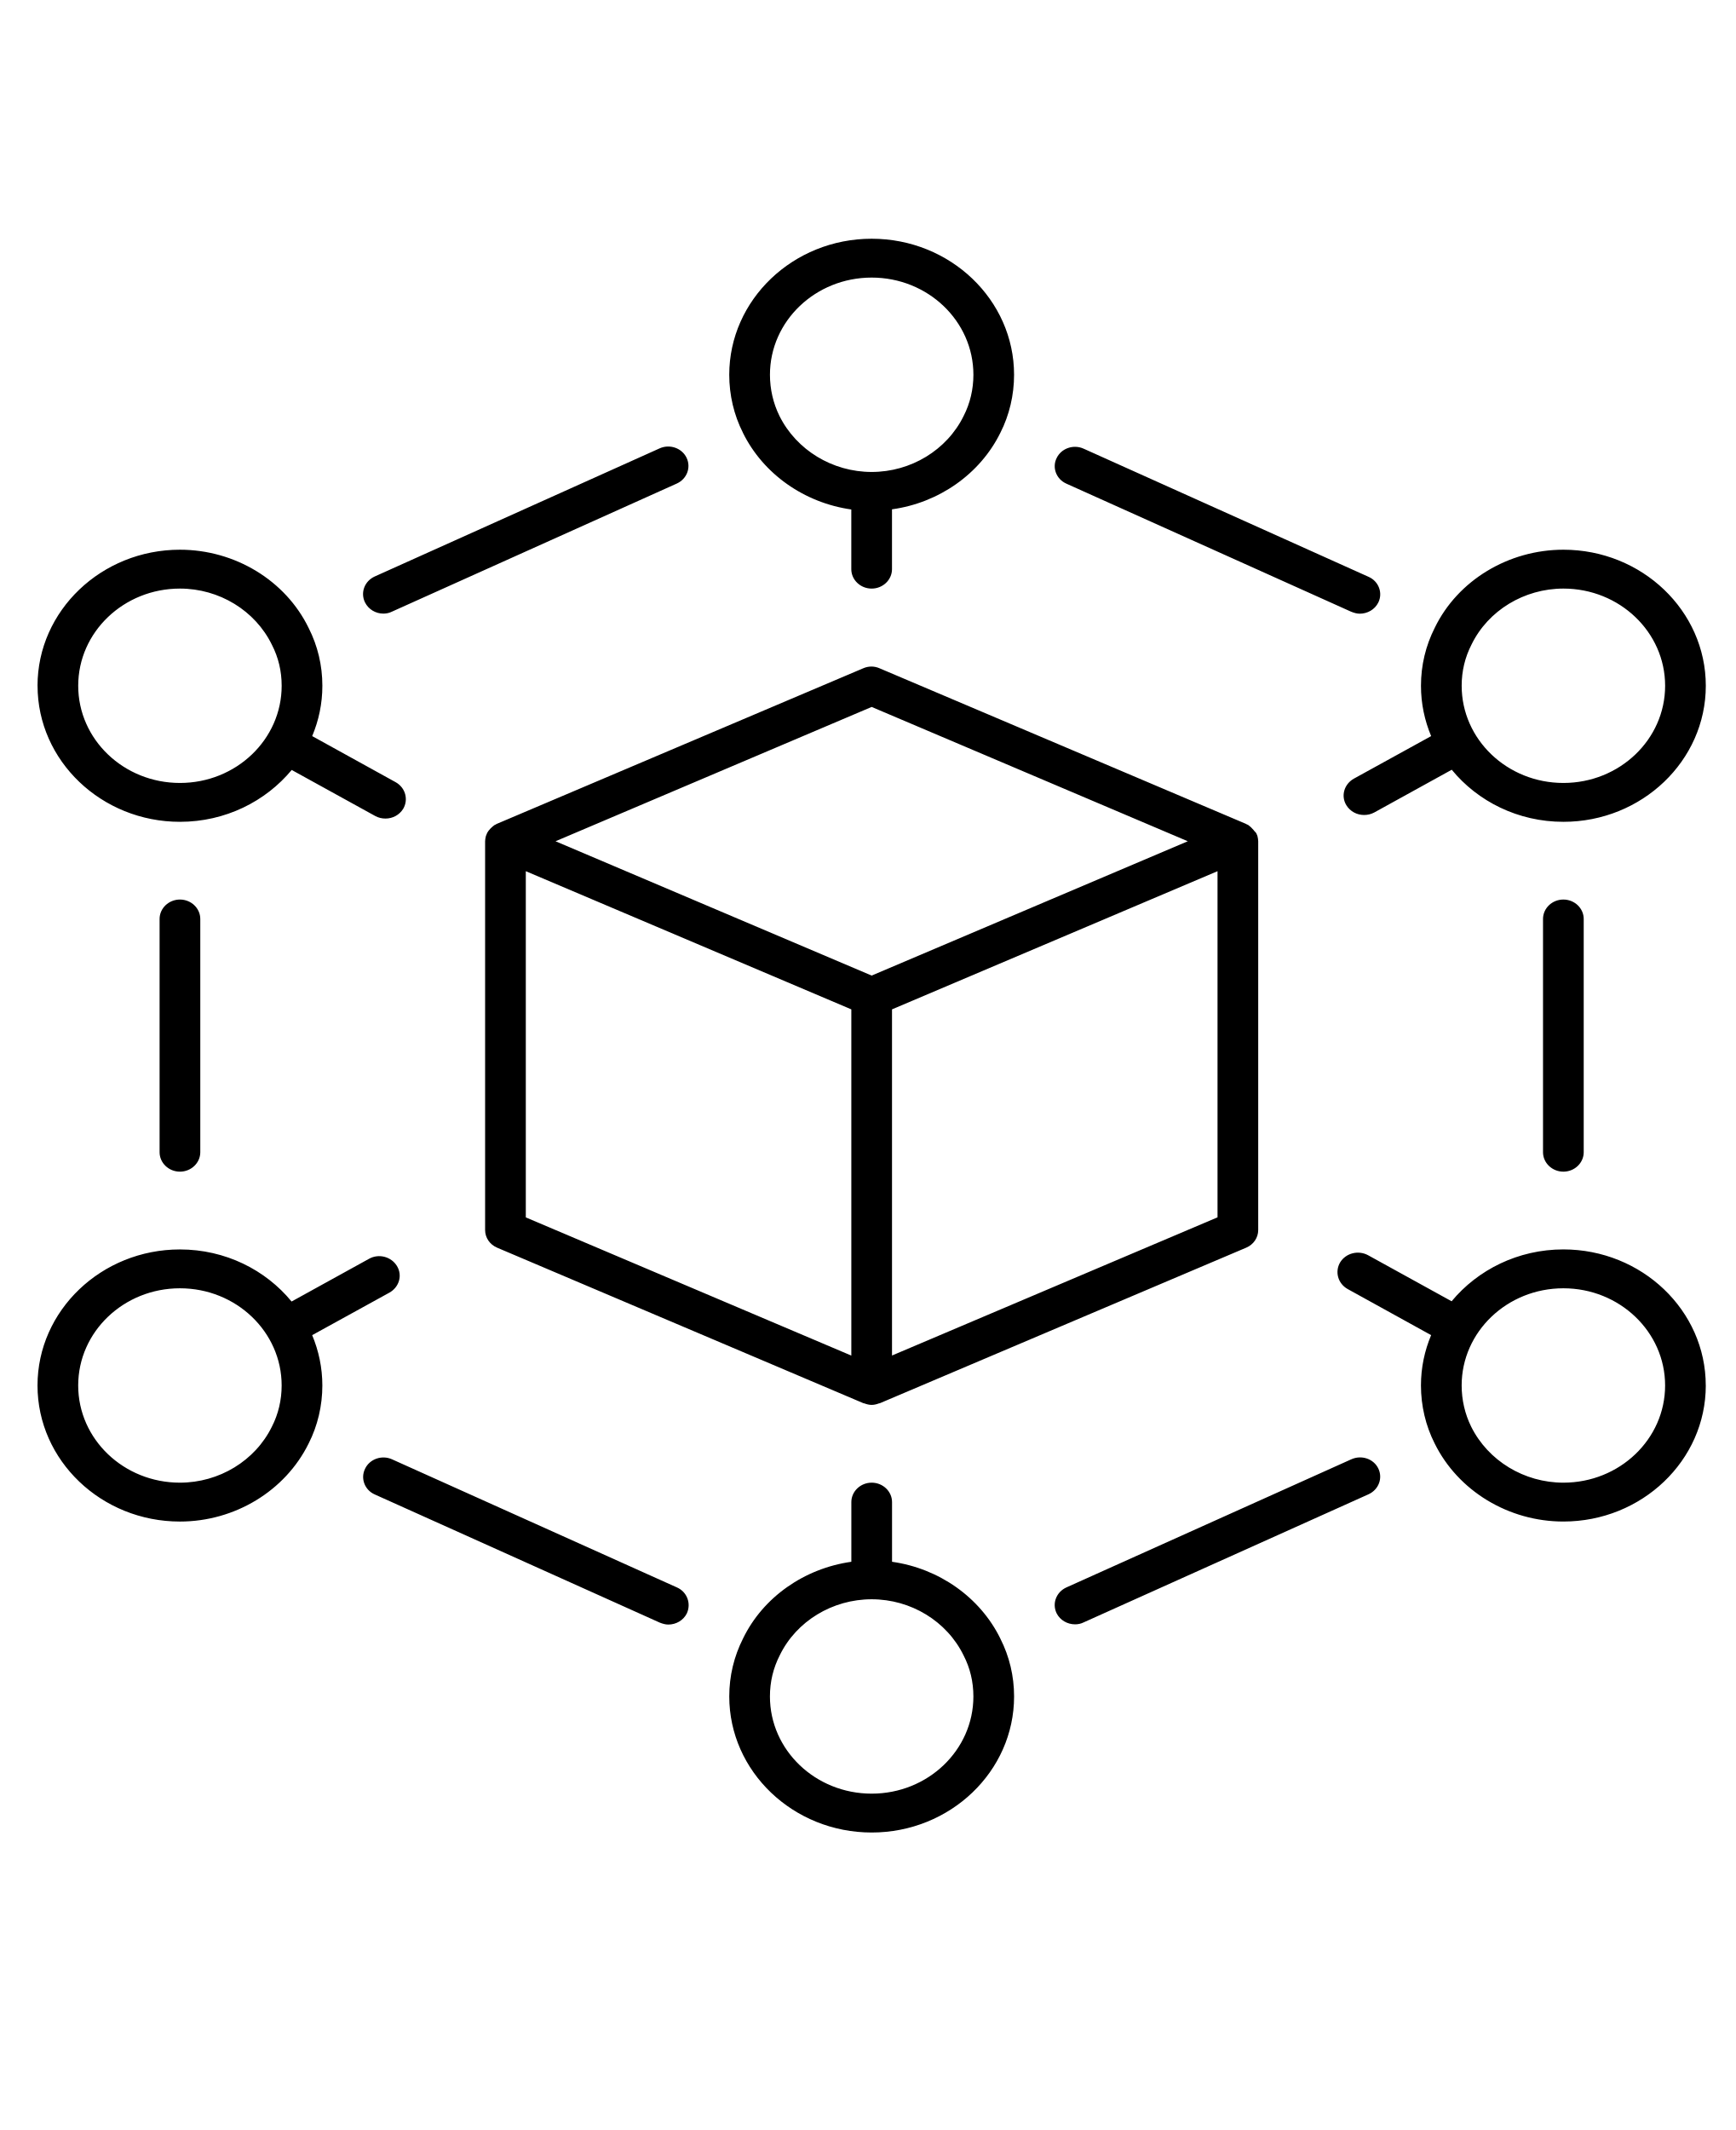
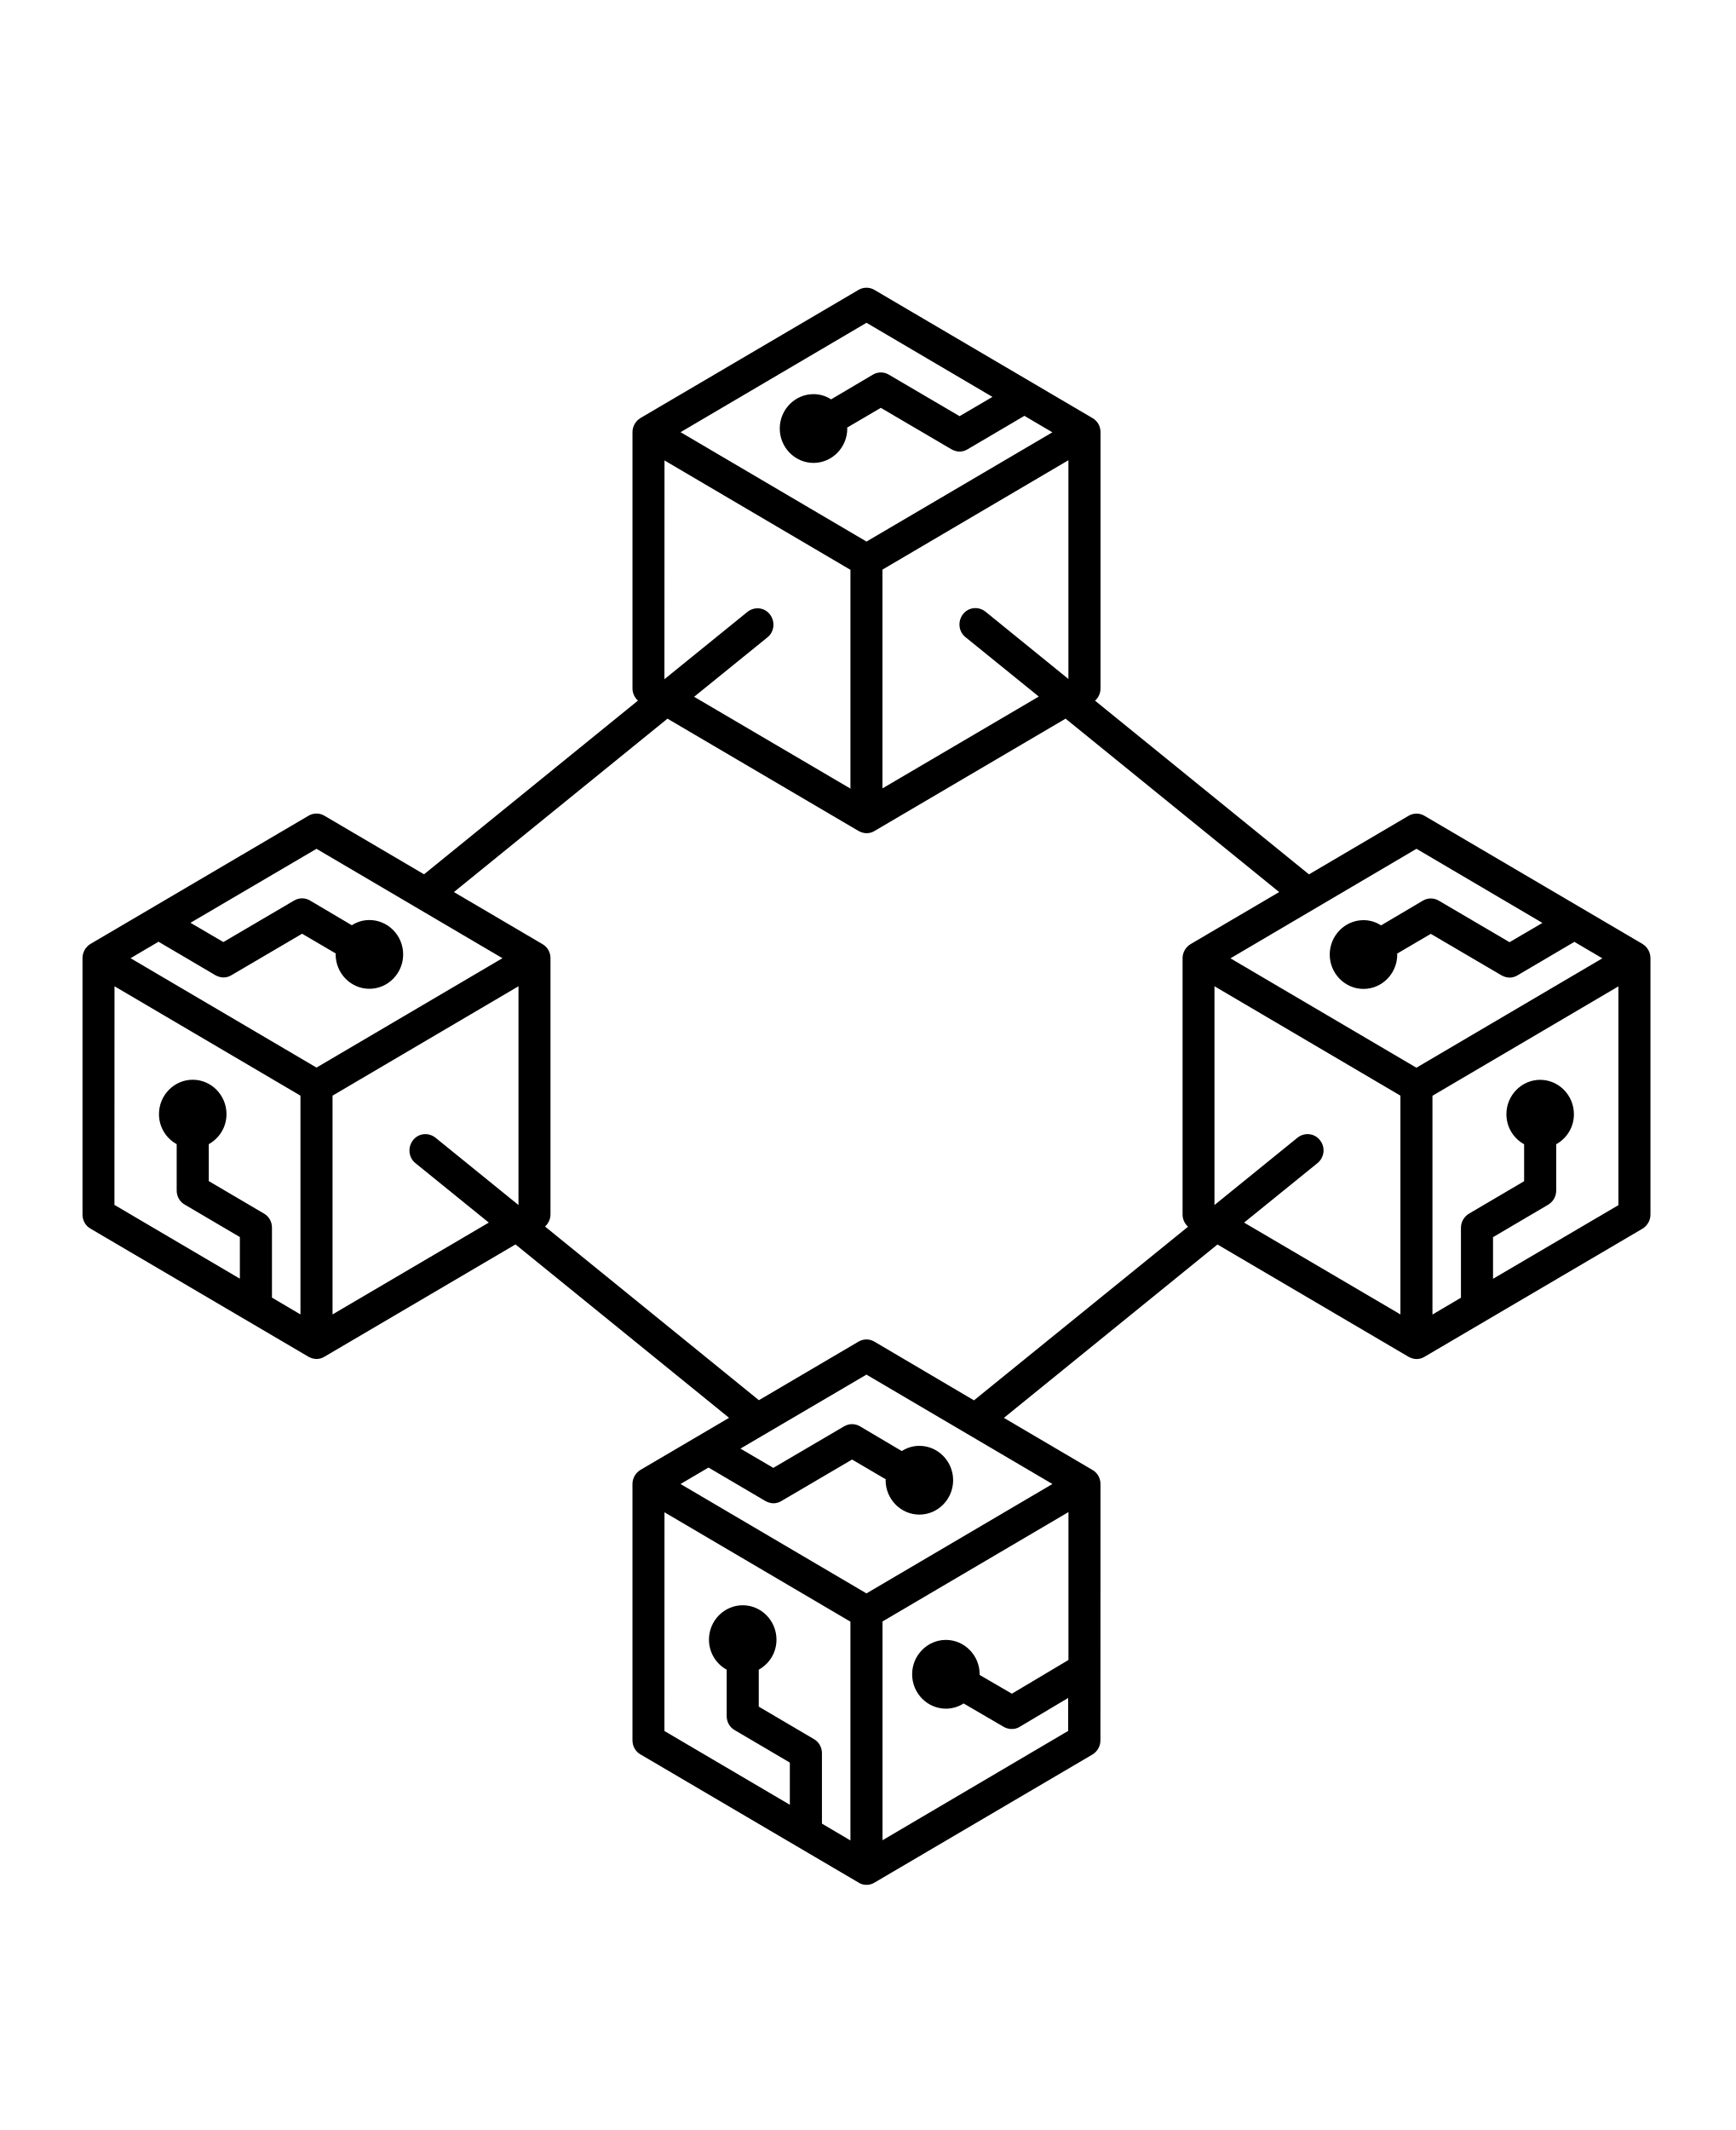
<svg xmlns="http://www.w3.org/2000/svg" version="1.1" viewBox="-5.0 -10.0 110.0 135.0" id="svg8">
  <defs id="defs12" />
-   <path d="m 94.108,47.013 c 0.71,0 1.29,0.553 1.29,1.232 V 63.028 c 0,0.679 -0.579,1.232 -1.29,1.232 -0.71,0 -1.29,-0.553 -1.29,-1.232 V 48.245 c 0,-0.679 0.579,-1.232 1.29,-1.232 z m -31.508,-26.36 18.056,8.118 c 0.181,0.072 0.363,0.125 0.544,0.125 0.489,0 0.952,-0.26 1.174,-0.703 0.307,-0.616 0.025,-1.357 -0.62,-1.636 L 63.699,18.439 c -0.645,-0.294 -1.421,-0.024 -1.713,0.592 -0.302,0.597 -0.03,1.338 0.615,1.622 z m -43.296,8.238 c 0.181,0 0.373,-0.038 0.544,-0.125 l 18.056,-8.118 c 0.645,-0.294 0.917,-1.02 0.62,-1.636 -0.297,-0.616 -1.068,-0.885 -1.713,-0.592 L 18.755,26.538 c -0.645,0.294 -0.917,1.02 -0.62,1.636 0.227,0.457 0.69,0.717 1.169,0.717 z M 5.117,48.245 v 14.783 c 0,0.679 0.579,1.232 1.29,1.232 0.71,0 1.29,-0.553 1.29,-1.232 V 48.245 c 0,-0.679 -0.579,-1.232 -1.29,-1.232 -0.71,0 -1.29,0.553 -1.29,1.232 z M 37.915,90.612 19.858,82.494 c -0.645,-0.294 -1.421,-0.024 -1.713,0.592 -0.307,0.616 -0.025,1.357 0.62,1.636 l 18.056,8.118 c 0.181,0.072 0.363,0.125 0.544,0.125 0.489,0 0.952,-0.26 1.174,-0.703 0.292,-0.63 0.02,-1.367 -0.625,-1.651 z m 42.743,-8.118 -18.056,8.118 c -0.645,0.294 -0.917,1.02 -0.62,1.636 0.222,0.443 0.685,0.703 1.174,0.703 0.181,0 0.373,-0.038 0.544,-0.125 l 18.056,-8.118 c 0.645,-0.294 0.917,-1.02 0.62,-1.636 -0.297,-0.616 -1.073,-0.876 -1.718,-0.577 z M 74.673,42.886 c 0.015,0.038 0.025,0.063 0.04,0.096 0.025,0.115 0.05,0.226 0.05,0.337 V 67.957 c 0,0.491 -0.297,0.924 -0.761,1.121 l -23.215,9.855 c -0.015,0.014 -0.04,0 -0.065,0.014 -0.156,0.058 -0.307,0.096 -0.464,0.096 -0.156,0 -0.307,-0.038 -0.464,-0.096 -0.025,-0.014 -0.04,0 -0.065,-0.014 L 26.514,69.078 C 26.051,68.881 25.753,68.448 25.753,67.957 V 43.319 c 0,-0.111 0.025,-0.221 0.05,-0.332 0.015,-0.038 0.025,-0.063 0.04,-0.096 0.025,-0.072 0.05,-0.135 0.101,-0.197 0.025,-0.038 0.05,-0.072 0.076,-0.096 0.04,-0.048 0.091,-0.111 0.141,-0.149 0.04,-0.038 0.065,-0.063 0.101,-0.087 0.025,-0.024 0.05,-0.038 0.076,-0.063 0.04,-0.024 0.076,-0.038 0.101,-0.048 0.025,-0.014 0.04,-0.038 0.065,-0.038 l 23.215,-9.855 c 0.338,-0.149 0.71,-0.149 1.043,0 l 23.215,9.855 c 0.025,0.014 0.05,0.024 0.065,0.038 0.04,0.014 0.076,0.024 0.101,0.048 0.025,0.014 0.05,0.038 0.076,0.063 0.04,0.024 0.076,0.063 0.101,0.087 0.05,0.048 0.091,0.096 0.141,0.149 0.025,0.038 0.05,0.063 0.076,0.096 0.071,0.058 0.111,0.12 0.136,0.192 z m -44.456,0.433 20.041,8.513 20.041,-8.513 -20.041,-8.513 z m -1.884,23.84 20.636,8.758 V 53.974 L 28.333,45.216 Z M 72.184,45.216 51.548,53.974 V 75.913 L 72.184,67.155 Z M 42.097,17.425 C 41.527,16.304 41.23,15.034 41.23,13.754 c 0,-4.754 4.051,-8.623 9.028,-8.623 4.978,0 9.028,3.869 9.028,8.623 0,1.28 -0.297,2.55 -0.867,3.672 -1.29,2.623 -3.909,4.446 -6.872,4.855 v 3.792 c 0,0.679 -0.579,1.232 -1.29,1.232 -0.71,0 -1.29,-0.553 -1.29,-1.232 v -3.782 c -2.967,-0.419 -5.582,-2.242 -6.872,-4.865 z m 1.713,-3.672 c 0,0.909 0.207,1.809 0.605,2.613 1.073,2.156 3.355,3.547 5.844,3.547 2.489,0 4.771,-1.391 5.829,-3.547 0.413,-0.804 0.62,-1.703 0.62,-2.613 0,-3.402 -2.887,-6.16 -6.449,-6.16 -3.562,0 -6.449,2.757 -6.449,6.16 z m 14.61,80.112 c 0.569,1.121 0.867,2.363 0.867,3.657 0,4.754 -4.051,8.623 -9.028,8.623 -4.978,0 -9.028,-3.869 -9.028,-8.623 0,-1.294 0.297,-2.536 0.877,-3.681 1.275,-2.623 3.894,-4.437 6.862,-4.855 v -3.782 c 0,-0.679 0.579,-1.232 1.29,-1.232 0.71,0 1.29,0.553 1.29,1.232 v 3.782 c 2.967,0.419 5.582,2.242 6.872,4.879 z m -1.713,3.657 c 0,-0.924 -0.207,-1.8 -0.62,-2.599 -1.058,-2.17 -3.34,-3.561 -5.829,-3.561 -2.489,0 -4.771,1.391 -5.819,3.537 -0.423,0.823 -0.63,1.699 -0.63,2.623 0,3.402 2.887,6.16 6.449,6.16 3.562,0 6.449,-2.757 6.449,-6.16 z M -2.621,33.464 c 0,-4.754 4.051,-8.623 9.028,-8.623 3.481,0 6.696,1.944 8.162,4.966 0.569,1.121 0.867,2.363 0.867,3.657 0,1.136 -0.232,2.204 -0.645,3.19 l 5.29,2.921 c 0.62,0.346 0.826,1.097 0.479,1.689 -0.247,0.395 -0.67,0.616 -1.123,0.616 -0.222,0 -0.438,-0.048 -0.645,-0.159 l -5.3,-2.921 c -1.652,1.992 -4.207,3.287 -7.083,3.287 -4.978,0 -9.028,-3.869 -9.028,-8.623 z m 2.579,0 c 0,3.402 2.887,6.16 6.449,6.16 3.562,0 6.449,-2.757 6.449,-6.16 0,-0.924 -0.207,-1.8 -0.62,-2.599 -1.058,-2.17 -3.34,-3.561 -5.829,-3.561 -3.562,0 -6.449,2.757 -6.449,6.16 z M 103.137,77.812 c 0,4.754 -4.051,8.623 -9.028,8.623 -3.481,0 -6.68,-1.944 -8.162,-4.952 -0.569,-1.121 -0.867,-2.392 -0.867,-3.672 0,-1.136 0.232,-2.204 0.645,-3.19 l -5.29,-2.921 c -0.62,-0.346 -0.826,-1.097 -0.479,-1.689 0.363,-0.592 1.149,-0.789 1.768,-0.457 l 5.3,2.921 c 1.652,-1.992 4.207,-3.287 7.083,-3.287 4.978,0 9.028,3.869 9.028,8.623 z m -2.579,0 c 0,-3.402 -2.887,-6.16 -6.449,-6.16 -3.562,0 -6.449,2.757 -6.449,6.16 0,0.909 0.207,1.809 0.605,2.613 1.073,2.156 3.355,3.547 5.844,3.547 3.562,0 6.449,-2.757 6.449,-6.16 z M 85.726,36.654 c -0.413,-0.986 -0.645,-2.055 -0.645,-3.19 0,-1.294 0.297,-2.536 0.877,-3.681 1.456,-2.998 4.67,-4.942 8.152,-4.942 4.978,0 9.028,3.869 9.028,8.623 0,4.754 -4.051,8.623 -9.028,8.623 -2.877,0 -5.431,-1.294 -7.078,-3.301 l -4.912,2.709 c -0.207,0.111 -0.423,0.159 -0.645,0.159 -0.453,0 -0.877,-0.221 -1.123,-0.616 -0.363,-0.592 -0.141,-1.343 0.479,-1.689 z m 1.935,-3.19 c 0,3.402 2.887,6.16 6.449,6.16 3.562,0 6.449,-2.757 6.449,-6.16 0,-3.402 -2.887,-6.16 -6.449,-6.16 -2.489,0 -4.771,1.391 -5.819,3.537 -0.423,0.823 -0.63,1.699 -0.63,2.623 z M 14.79,74.622 c 0.413,0.986 0.645,2.069 0.645,3.19 0,1.28 -0.297,2.55 -0.867,3.672 -1.481,3.008 -4.68,4.952 -8.162,4.952 -4.978,0 -9.028,-3.869 -9.028,-8.623 0,-4.754 4.051,-8.623 9.028,-8.623 2.877,0 5.431,1.294 7.078,3.301 l 4.912,-2.709 c 0.62,-0.346 1.406,-0.135 1.768,0.457 0.363,0.592 0.141,1.343 -0.479,1.689 z m -1.935,3.19 c 0,-3.402 -2.887,-6.16 -6.449,-6.16 -3.562,0 -6.449,2.757 -6.449,6.16 0,3.402 2.887,6.16 6.449,6.16 2.489,0 4.771,-1.391 5.829,-3.547 0.413,-0.804 0.62,-1.703 0.62,-2.613 z" id="path2" style="stroke-width:1.26" />
+   <path d="M 99.125,49.827 85.307,41.708 c -0.312,-0.189 -0.701,-0.189 -1.017,0 L 77.981,45.418 64.42,34.41 c 0.215,-0.198 0.346,-0.473 0.346,-0.769 V 17.389 c 0,-0.374 -0.194,-0.713 -0.506,-0.89 L 50.437,8.376 c -0.312,-0.189 -0.701,-0.189 -1.017,0 L 35.602,16.495 c -0.312,0.189 -0.506,0.529 -0.506,0.89 v 16.251 c 0,0.297 0.131,0.572 0.346,0.769 L 21.881,45.413 15.571,41.704 c -0.312,-0.189 -0.701,-0.189 -1.017,0 L 0.736,49.827 c -0.312,0.185 -0.506,0.529 -0.506,0.903 v 16.251 c 0,0.374 0.194,0.713 0.506,0.89 L 14.554,75.99 c 0.16,0.086 0.333,0.142 0.506,0.142 0.173,0 0.346,-0.043 0.506,-0.142 l 12.113,-7.118 13.539,10.99 -5.617,3.301 c -0.312,0.189 -0.506,0.529 -0.506,0.89 v 16.251 c 0,0.374 0.194,0.713 0.506,0.89 l 13.818,8.119 c 0.165,0.107 0.338,0.15 0.511,0.15 0.173,0 0.346,-0.043 0.506,-0.142 l 13.818,-8.119 c 0.312,-0.189 0.506,-0.529 0.506,-0.89 l 0.004,-16.255 c 0,-0.374 -0.194,-0.713 -0.506,-0.89 l -5.617,-3.301 13.539,-10.99 12.113,7.118 c 0.16,0.086 0.333,0.142 0.506,0.142 0.173,0 0.346,-0.043 0.506,-0.142 l 13.818,-8.119 c 0.312,-0.189 0.506,-0.529 0.506,-0.89 V 50.732 c 0,-0.374 -0.194,-0.718 -0.506,-0.903 z m -14.329,-6.03 7.985,4.698 -2.085,1.221 -4.482,-2.63 c -0.312,-0.189 -0.701,-0.189 -1.017,0 l -2.646,1.565 c -0.325,-0.211 -0.701,-0.331 -1.114,-0.331 -1.177,0 -2.14,0.98 -2.14,2.179 0,1.199 0.962,2.179 2.14,2.179 1.178,0 2.14,-0.98 2.14,-2.179 0,-0.021 -0.013,-0.043 -0.013,-0.056 l 2.14,-1.255 4.482,2.63 c 0.16,0.086 0.333,0.142 0.506,0.142 0.173,0 0.346,-0.043 0.506,-0.142 l 3.608,-2.123 1.773,1.044 -11.788,6.933 -11.788,-6.933 z M 57.473,28.767 c -0.443,-0.352 -1.08,-0.288 -1.427,0.163 -0.346,0.451 -0.283,1.1 0.16,1.453 l 4.647,3.765 -9.91,5.82 V 26.102 l 11.788,-6.933 v 13.866 z m -7.542,-3.245 z m 0,-15.064 7.985,4.698 -2.085,1.221 -4.482,-2.63 c -0.312,-0.189 -0.701,-0.189 -1.017,0 l -2.646,1.565 c -0.325,-0.211 -0.701,-0.331 -1.114,-0.331 -1.177,0 -2.14,0.98 -2.14,2.179 0,1.199 0.962,2.179 2.14,2.179 1.178,0 2.14,-0.98 2.14,-2.179 0,-0.021 -0.013,-0.043 -0.013,-0.056 l 2.14,-1.255 4.482,2.63 c 0.16,0.086 0.333,0.142 0.506,0.142 0.173,0 0.346,-0.043 0.506,-0.142 l 3.608,-2.123 1.773,1.044 -11.783,6.924 -11.788,-6.933 z m -12.806,8.725 11.788,6.933 v 13.866 l -9.91,-5.82 4.647,-3.765 c 0.443,-0.352 0.506,-1.001 0.16,-1.453 -0.346,-0.451 -0.983,-0.516 -1.427,-0.163 l -5.263,4.268 z m -22.061,24.615 11.788,6.933 -11.788,6.933 -11.788,-6.933 1.773,-1.044 3.608,2.123 c 0.16,0.086 0.333,0.142 0.506,0.142 0.173,0 0.346,-0.043 0.506,-0.142 l 4.482,-2.63 2.14,1.255 c 0,0.021 -0.013,0.043 -0.013,0.056 0,1.199 0.962,2.179 2.14,2.179 1.177,0 2.14,-0.98 2.14,-2.179 0,-1.199 -0.962,-2.179 -2.14,-2.179 -0.409,0 -0.789,0.12 -1.114,0.331 l -2.646,-1.565 c -0.312,-0.189 -0.701,-0.189 -1.017,0 L 9.16,49.708 7.075,48.487 Z M 2.259,52.51 14.047,59.443 v 13.866 l -1.806,-1.066 v -4.436 c 0,-0.374 -0.194,-0.713 -0.506,-0.89 L 8.235,64.859 v -2.342 c 0.671,-0.374 1.123,-1.079 1.123,-1.904 0,-1.199 -0.962,-2.179 -2.14,-2.179 -1.178,0 -2.14,0.98 -2.14,2.179 0,0.825 0.456,1.539 1.123,1.904 V 65.456 c 0,0.374 0.194,0.713 0.506,0.89 l 3.499,2.059 v 2.639 L 2.255,66.367 Z M 16.081,73.308 V 59.442 l 11.788,-6.933 V 66.375 L 22.606,62.107 C 22.163,61.755 21.526,61.819 21.179,62.27 c -0.346,0.451 -0.283,1.1 0.16,1.453 l 4.647,3.765 z m 45.636,10.749 -11.788,6.933 -11.788,-6.933 1.773,-1.044 3.608,2.123 c 0.16,0.086 0.333,0.142 0.506,0.142 0.173,0 0.346,-0.043 0.506,-0.142 l 4.482,-2.63 2.14,1.255 c 0,0.021 -0.013,0.043 -0.013,0.056 0,1.199 0.962,2.179 2.14,2.179 1.177,0 2.14,-0.98 2.14,-2.179 0,-1.199 -0.962,-2.179 -2.14,-2.179 -0.409,0 -0.789,0.12 -1.114,0.331 l -2.646,-1.565 c -0.312,-0.189 -0.701,-0.189 -1.017,0 l -4.482,2.63 -2.085,-1.221 7.989,-4.689 z m -24.593,1.792 11.788,6.933 v 13.866 l -1.806,-1.066 v -4.466 c 0,-0.374 -0.194,-0.713 -0.506,-0.89 l -3.499,-2.059 v -2.342 c 0.671,-0.374 1.123,-1.079 1.123,-1.904 0,-1.199 -0.962,-2.179 -2.14,-2.179 -1.177,0 -2.14,0.98 -2.14,2.179 0,0.825 0.456,1.539 1.123,1.904 v 2.94 c 0,0.374 0.194,0.713 0.506,0.89 l 3.499,2.059 v 2.673 L 37.12,99.711 Z M 50.946,106.635 V 92.769 l 11.788,-6.933 v 9.374 L 59.147,97.347 57.104,96.16 v -0.043 c 0,-1.199 -0.962,-2.179 -2.14,-2.179 -1.178,0 -2.14,0.98 -2.14,2.179 0,1.199 0.962,2.179 2.14,2.179 0.409,0 0.798,-0.12 1.123,-0.331 l 2.549,1.487 c 0.152,0.086 0.325,0.133 0.506,0.133 0.173,0 0.355,-0.043 0.506,-0.142 l 3.068,-1.827 v 2.089 z M 50.436,75.036 c -0.312,-0.189 -0.701,-0.189 -1.017,0 L 43.109,78.745 29.552,67.738 c 0.215,-0.198 0.346,-0.473 0.346,-0.769 V 50.73 c 0,-0.374 -0.194,-0.713 -0.506,-0.89 l -5.617,-3.301 13.539,-10.99 12.113,7.118 c 0.16,0.086 0.333,0.142 0.506,0.142 0.173,0 0.346,-0.043 0.506,-0.142 l 12.113,-7.118 13.539,10.99 -5.617,3.301 c -0.312,0.189 -0.506,0.529 -0.506,0.89 v 16.251 c 0,0.297 0.131,0.572 0.346,0.769 L 56.744,78.754 Z m 28.244,-12.766 c -0.346,-0.451 -0.983,-0.516 -1.427,-0.163 l -5.263,4.268 V 52.509 l 11.788,6.933 v 13.866 l -9.91,-5.82 4.647,-3.765 c 0.447,-0.361 0.523,-1.01 0.165,-1.453 z m 10.969,8.781 v -2.639 l 3.499,-2.059 c 0.312,-0.189 0.506,-0.529 0.506,-0.89 v -2.94 c 0.671,-0.374 1.123,-1.079 1.123,-1.904 0,-1.199 -0.962,-2.179 -2.14,-2.179 -1.178,0 -2.14,0.98 -2.14,2.179 0,0.825 0.456,1.539 1.123,1.904 v 2.342 l -3.499,2.059 c -0.312,0.189 -0.506,0.529 -0.506,0.89 v 4.436 l -1.806,1.066 V 59.45 l 11.788,-6.933 v 13.866 z" fill-rule="evenodd" id="path2" style="stroke-width:1.09" />
</svg>
